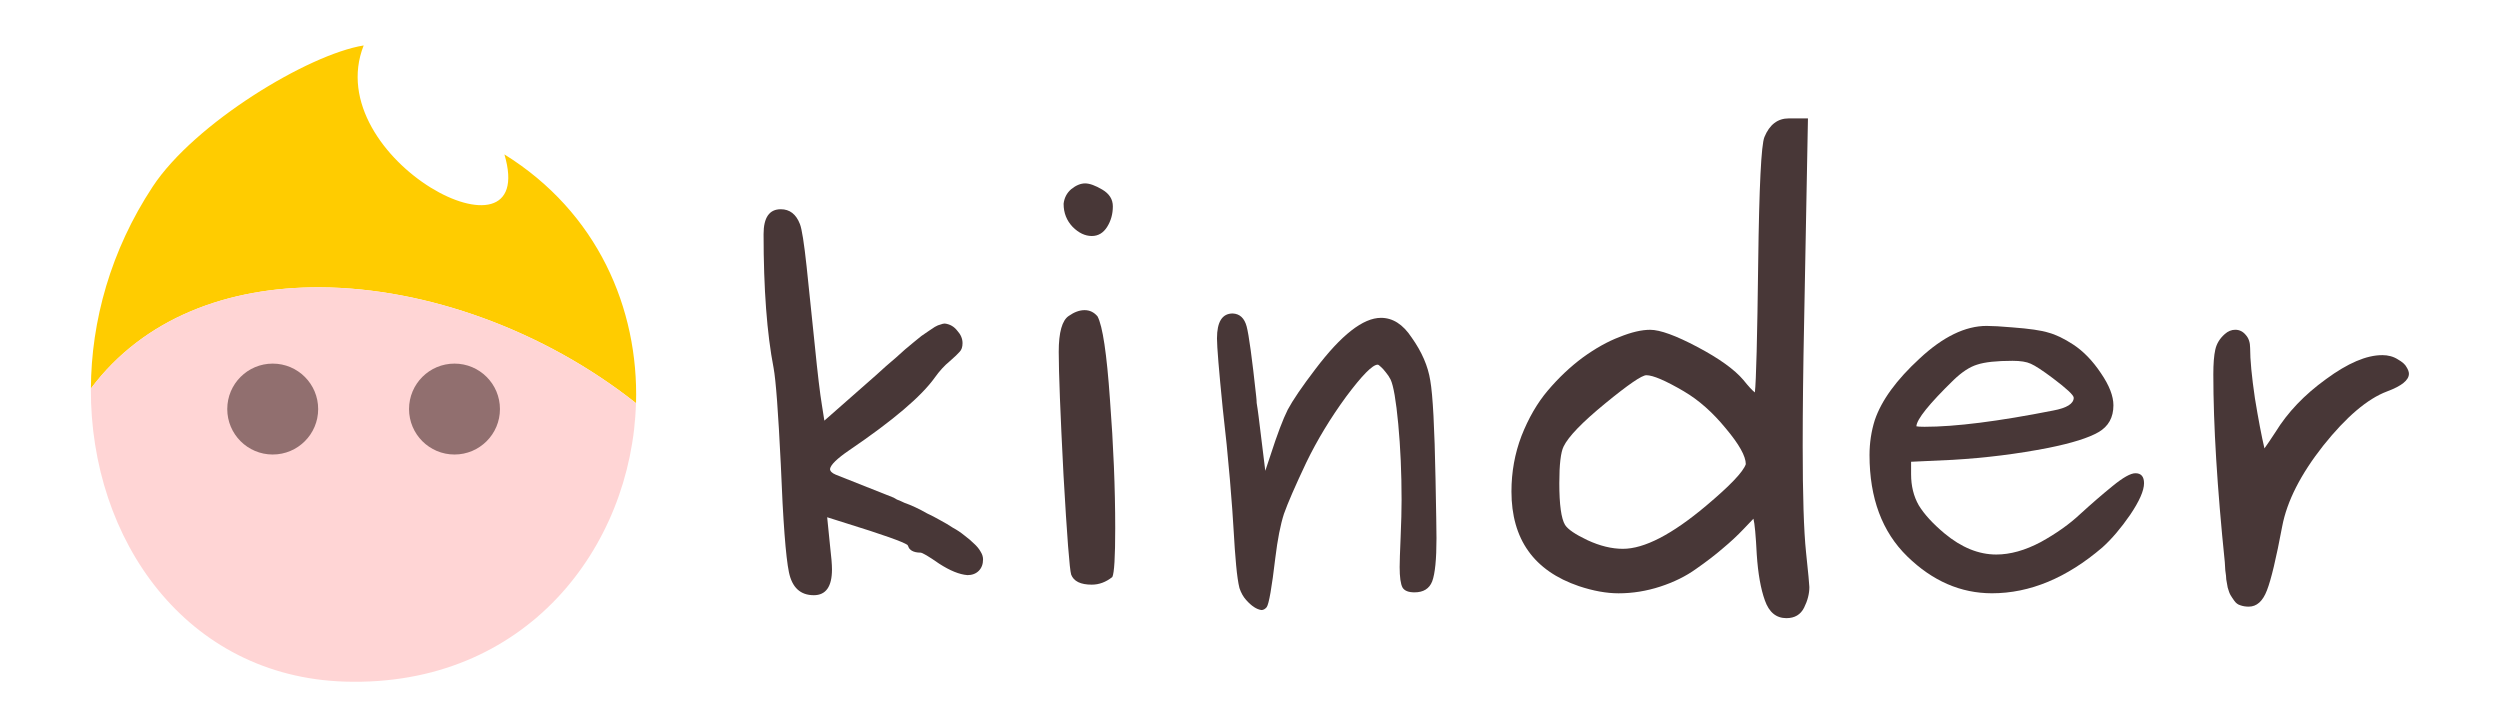
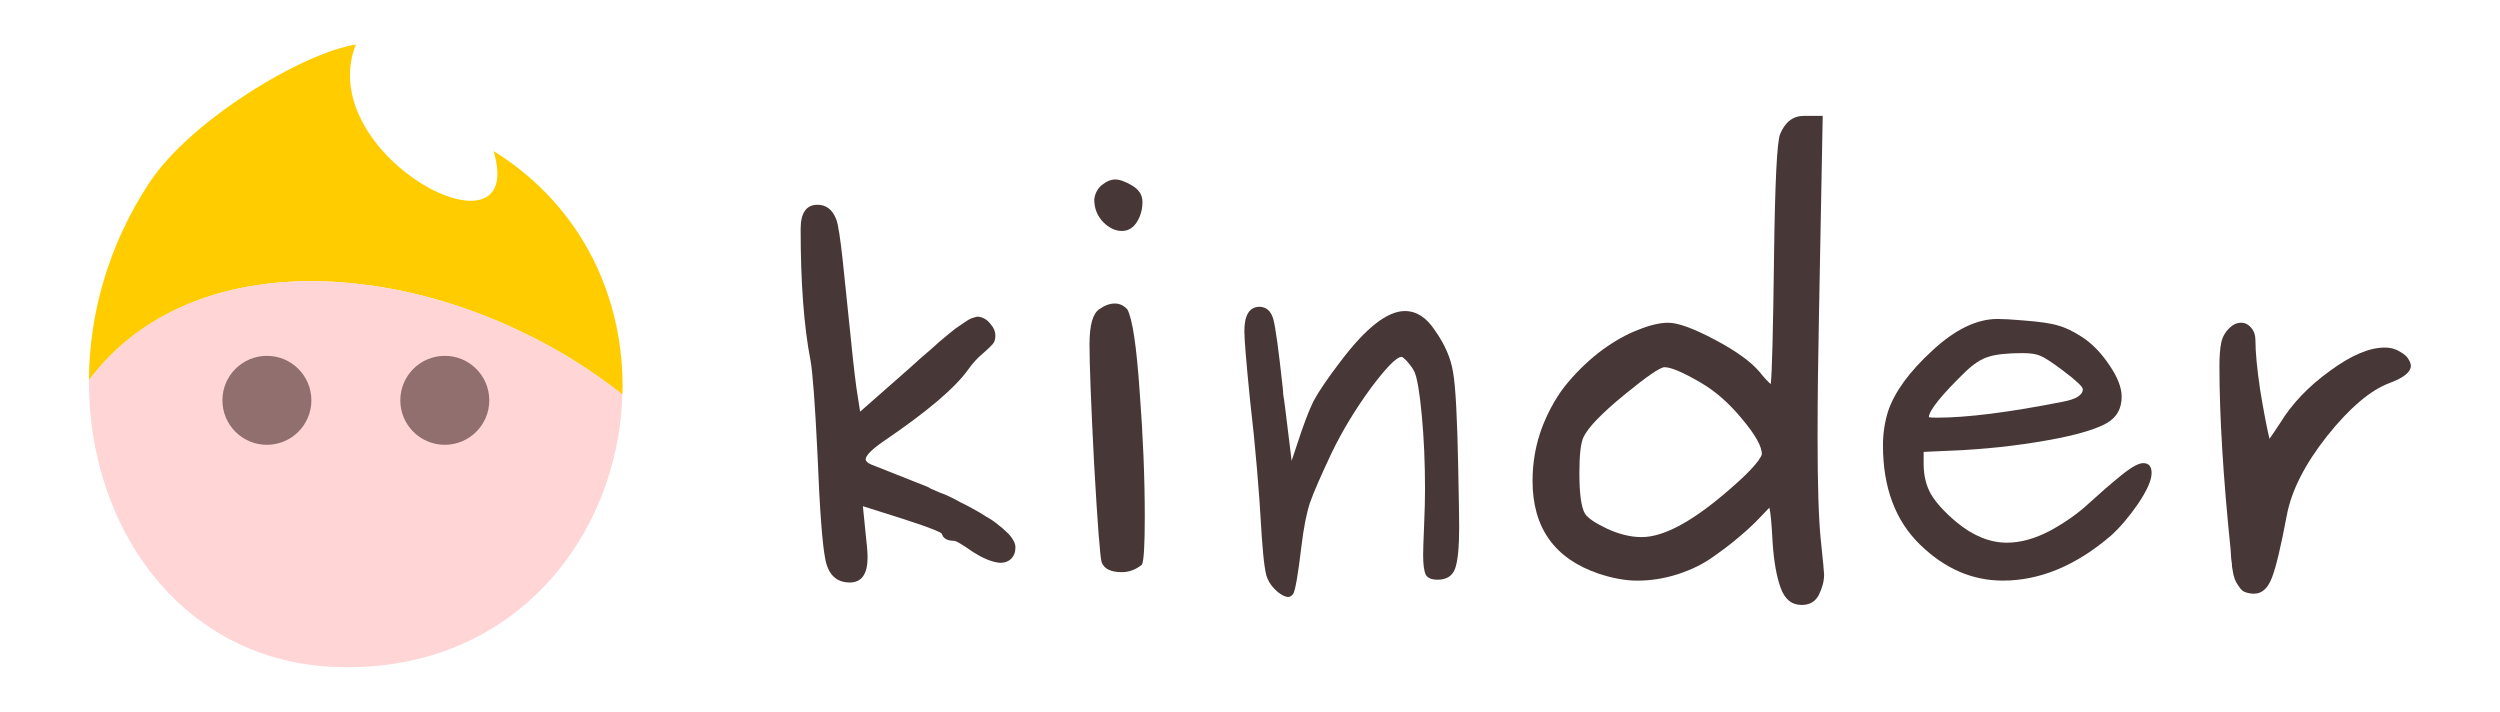
- <svg xmlns="http://www.w3.org/2000/svg" width="72.766mm" height="21.167mm" viewBox="0 0 72.766 21.167" version="1.1" id="svg4697">
+ <svg xmlns="http://www.w3.org/2000/svg" width="74.354mm" height="21.167mm" viewBox="0 0 74.354 21.167" version="1.1" id="svg4697">
  <defs id="defs4691" />
  <g id="layer1" transform="translate(-51.12128,-126.9107)">
-     <path style="fill:#ffcc00;stroke:none;stroke-width:0.336px;stroke-linecap:butt;stroke-linejoin:miter;stroke-opacity:1" d="m 61.705,128.234 c -1.605,0.258 -4.92,2.26 -6.138,4.107 -1.223,1.854 -1.791,3.911 -1.8,5.879 0.002,-0.003 0.004,-0.005 0.006,-0.008 1.54,-2.051 3.988,-2.951 6.664,-2.938 3.117,0.016 6.541,1.268 9.197,3.372 0.079,-2.753 -1.119,-5.556 -3.831,-7.241 1.032,3.487 -5.4,0.138 -4.097,-3.17 z m 7.929,10.411 c -0.011,0.381 -0.048,0.761 -0.107,1.137 0.06,-0.376 0.096,-0.756 0.107,-1.137 z m -15.867,-0.421 c -2.6e-4,0.092 0.002,0.183 0.004,0.274 -0.002,-0.091 -0.005,-0.183 -0.004,-0.274 z m 0.012,0.512 c 0.004,0.095 0.009,0.189 0.016,0.284 -0.007,-0.094 -0.012,-0.189 -0.016,-0.284 z m 0.038,0.517 c 0.015,0.153 0.033,0.305 0.054,0.456 -0.022,-0.151 -0.039,-0.303 -0.054,-0.456 z m 15.698,0.604 c -0.039,0.232 -0.086,0.462 -0.143,0.69 0.057,-0.228 0.104,-0.458 0.143,-0.69 z m -15.613,0.056 c 0.016,0.097 0.033,0.193 0.051,0.288 -0.019,-0.096 -0.035,-0.192 -0.051,-0.288 z m 0.096,0.497 c 0.032,0.144 0.066,0.288 0.104,0.429 -0.038,-0.142 -0.072,-0.285 -0.104,-0.429 z m 15.363,0.184 c -0.031,0.12 -0.064,0.24 -0.1,0.359 0.036,-0.119 0.069,-0.238 0.1,-0.359 z m -0.119,0.42 c -0.063,0.205 -0.134,0.408 -0.211,0.607 0.078,-0.2 0.148,-0.402 0.211,-0.607 z m -15.076,0.057 c 0.025,0.086 0.052,0.171 0.08,0.256 -0.028,-0.085 -0.054,-0.17 -0.08,-0.256 z m 0.15,0.462 c 0.044,0.124 0.09,0.247 0.139,0.368 -0.049,-0.121 -0.095,-0.244 -0.139,-0.368 z m 14.65,0.249 c -0.061,0.149 -0.127,0.296 -0.197,0.441 0.07,-0.145 0.135,-0.292 0.197,-0.441 z m -14.405,0.378 c 0.032,0.072 0.065,0.143 0.099,0.214 -0.033,-0.071 -0.067,-0.142 -0.099,-0.214 z m 14.096,0.29 c -0.044,0.086 -0.09,0.171 -0.137,0.255 0.047,-0.084 0.093,-0.169 0.137,-0.255 z m -13.876,0.172 c 0.03,0.06 0.06,0.12 0.092,0.178 -0.032,-0.059 -0.062,-0.119 -0.092,-0.178 z m 13.57,0.368 c -0.058,0.095 -0.118,0.189 -0.18,0.281 0.062,-0.092 0.122,-0.186 0.18,-0.281 z m -13.26,0.192 c 0.033,0.055 0.069,0.108 0.103,0.162 -0.035,-0.054 -0.07,-0.107 -0.103,-0.162 z m 12.891,0.359 c -0.202,0.276 -0.419,0.541 -0.656,0.791 0.237,-0.249 0.454,-0.515 0.656,-0.791 z m -0.656,0.791 c -0.27,0.285 -0.563,0.55 -0.877,0.793 0.315,-0.243 0.607,-0.508 0.877,-0.793 z m -11.979,-0.757 c 0.042,0.06 0.083,0.12 0.126,0.179 -0.043,-0.059 -0.085,-0.119 -0.126,-0.179 z m 0.386,0.517 c 0.033,0.04 0.067,0.078 0.101,0.117 -0.033,-0.039 -0.068,-0.077 -0.101,-0.117 z m 0.325,0.369 c 0.038,0.041 0.076,0.081 0.115,0.121 -0.039,-0.04 -0.077,-0.08 -0.115,-0.121 z m 0.406,0.406 c 0.029,0.026 0.057,0.052 0.086,0.078 -0.029,-0.026 -0.058,-0.052 -0.086,-0.078 z m 9.974,0.265 c -0.095,0.073 -0.193,0.144 -0.292,0.213 0.099,-0.069 0.197,-0.14 0.292,-0.213 z m -9.575,0.075 c 0.043,0.034 0.087,0.068 0.131,0.101 -0.044,-0.033 -0.088,-0.067 -0.131,-0.101 z m 9.234,0.172 c -0.088,0.06 -0.178,0.119 -0.269,0.176 0.091,-0.057 0.181,-0.116 0.269,-0.176 z m -8.791,0.153 c 0.027,0.018 0.052,0.037 0.079,0.055 -0.027,-0.018 -0.052,-0.037 -0.079,-0.055 z m 8.456,0.065 c -0.108,0.066 -0.217,0.13 -0.329,0.191 0.112,-0.061 0.221,-0.125 0.329,-0.191 z m -0.329,0.191 c -0.118,0.064 -0.238,0.125 -0.361,0.183 0.122,-0.058 0.243,-0.119 0.361,-0.183 z m -7.65,0.041 c 0.044,0.025 0.088,0.048 0.132,0.072 -0.044,-0.024 -0.089,-0.047 -0.132,-0.072 z m 7.26,0.157 c -0.106,0.05 -0.213,0.098 -0.322,0.143 0.109,-0.045 0.217,-0.093 0.322,-0.143 z m -6.784,0.087 c 0.035,0.016 0.069,0.033 0.104,0.049 -0.035,-0.016 -0.069,-0.033 -0.104,-0.049 z m 6.37,0.092 c -0.092,0.037 -0.185,0.072 -0.279,0.106 0.094,-0.034 0.187,-0.069 0.279,-0.106 z m -5.817,0.139 c 0.04,0.015 0.082,0.028 0.122,0.042 -0.041,-0.014 -0.082,-0.028 -0.122,-0.042 z m 5.432,0.004 c -0.094,0.032 -0.189,0.063 -0.285,0.091 0.096,-0.029 0.191,-0.059 0.285,-0.091 z m -0.39,0.123 c -0.12,0.034 -0.241,0.066 -0.364,0.095 0.123,-0.029 0.245,-0.06 0.364,-0.095 z m -4.551,0.032 c 0.048,0.014 0.096,0.028 0.144,0.041 -0.049,-0.013 -0.096,-0.027 -0.144,-0.041 z m 4.158,0.07 c -0.132,0.031 -0.267,0.058 -0.403,0.083 0.136,-0.025 0.27,-0.052 0.403,-0.083 z m -3.526,0.083 c 0.032,0.006 0.064,0.01 0.096,0.016 -0.032,-0.006 -0.065,-0.01 -0.096,-0.016 z m 3.001,0.02 c -0.097,0.016 -0.194,0.031 -0.292,0.044 0.099,-0.013 0.196,-0.028 0.292,-0.044 z m -2.464,0.061 c 0.046,0.005 0.092,0.011 0.138,0.015 -0.046,-0.005 -0.092,-0.01 -0.138,-0.015 z m 2.009,0.001 c -0.088,0.01 -0.177,0.019 -0.267,0.026 0.09,-0.007 0.179,-0.016 0.267,-0.026 z m -0.432,0.038 c -0.095,0.006 -0.191,0.01 -0.287,0.013 0.096,-0.003 0.192,-0.007 0.287,-0.013 z m -0.891,0.015 c 0.151,0.005 0.299,0.005 0.446,0.003 -0.147,0.002 -0.295,0.002 -0.446,-0.003 z" id="path26" />
+     <path style="fill:#ffcc00;stroke:none;stroke-width:1.271px;stroke-linecap:butt;stroke-linejoin:miter;stroke-opacity:1" d="m 40,5 c -6.067,0.974 -18.593,8.543 -23.199,15.521 -4.624,7.006 -6.77,14.783 -6.803,22.219 l 0.021,-0.031 c 0.728,-0.969 1.51,-1.87 2.34,-2.705 1.66,-1.67 3.513,-3.075 5.521,-4.229 0.503,-0.289 1.014,-0.561 1.535,-0.818 1.562,-0.772 3.205,-1.405 4.912,-1.904 1.138,-0.333 2.304,-0.608 3.494,-0.824 2.38,-0.433 4.855,-0.636 7.383,-0.623 h 0.002 c 0.736,0.004 1.477,0.027 2.221,0.066 6.54e-4,3.5e-5 0.001,-3.5e-5 0.002,0 0.057,0.003 0.115,0.01 0.172,0.014 1.34,0.077 2.692,0.212 4.049,0.402 0.093,0.013 0.185,0.022 0.277,0.035 6.43e-4,9.4e-5 0.001,-9.4e-5 0.002,0 0.754,0.11 1.51,0.237 2.266,0.381 6.34e-4,1.21e-4 0.001,-1.2e-4 0.002,0 0.756,0.144 1.511,0.305 2.268,0.482 6.23e-4,1.46e-4 0.001,-1.46e-4 0.002,0 0.756,0.177 1.511,0.372 2.266,0.582 0.001,3.39e-4 0.003,-3.39e-4 0.004,0 0.754,0.21 1.506,0.436 2.256,0.678 0.752,0.242 1.5,0.498 2.246,0.771 5.8e-4,2.13e-4 0.001,-2.12e-4 0.002,0 0.745,0.273 1.486,0.562 2.223,0.865 5.62e-4,2.32e-4 0.001,-2.31e-4 0.002,0 0.737,0.303 1.47,0.622 2.197,0.955 0.377,0.173 0.749,0.36 1.123,0.541 0.348,0.168 0.698,0.329 1.043,0.504 5.24e-4,2.66e-4 0.001,-2.65e-4 0.002,0 0.715,0.362 1.423,0.738 2.125,1.129 5.03e-4,2.8e-4 0.001,-2.8e-4 0.002,0 0.702,0.39 1.396,0.797 2.082,1.215 4.81e-4,2.93e-4 0.002,-2.92e-4 0.002,0 0.686,0.418 1.363,0.85 2.031,1.295 4.57e-4,3.05e-4 0.002,-3.04e-4 0.002,0 0.668,0.445 1.328,0.904 1.977,1.375 4.32e-4,3.14e-4 0.002,-3.14e-4 0.002,0 0.649,0.471 1.285,0.956 1.912,1.453 4.06e-4,3.22e-4 0.004,-3.21e-4 0.004,0 C 70.268,33.945 65.739,23.352 55.488,16.982 59.39,30.163 35.078,17.505 40.002,5 Z" id="path26" transform="matrix(0.2645833,0,0,0.2645833,51.12128,126.9107)" />
    <path style="fill:#ffd5d5;stroke:none;stroke-width:0.336px;stroke-linecap:butt;stroke-linejoin:miter;stroke-opacity:1" d="m 60.436,135.273 c -2.676,-0.014 -5.124,0.887 -6.664,2.938 -0.002,0.003 -0.004,0.006 -0.006,0.009 -0.019,4.423 2.794,8.387 7.39,8.53 5.267,0.164 8.356,-3.912 8.476,-8.105 -2.656,-2.104 -6.08,-3.356 -9.197,-3.372 z" id="path28" />
    <ellipse style="fill:#916f6f;stroke:none;stroke-width:0.37" id="path33" cx="59.059" cy="138.817" rx="1.323" ry="1.323" />
    <ellipse cy="138.817" cx="64.35" id="circle35" style="fill:#916f6f;stroke:none;stroke-width:0.37" rx="1.323" ry="1.323" />
-     <g transform="translate(19.37127,-17.16012)" aria-label="kinder" style="font-style:normal;font-variant:normal;font-weight:normal;font-stretch:normal;font-size:17.762px;line-height:1.25;font-family:'Frutiger LT Std';-inkscape-font-specification:'Frutiger LT Std';letter-spacing:0px;word-spacing:0px;fill:#483737;fill-opacity:1;stroke:none;stroke-width:0.444" id="text67">
+     <g transform="translate(20.95877,-17.16012)" aria-label="kinder" style="font-style:normal;font-variant:normal;font-weight:normal;font-stretch:normal;font-size:17.762px;line-height:1.25;font-family:'Frutiger LT Std';-inkscape-font-specification:'Frutiger LT Std';letter-spacing:0px;word-spacing:0px;fill:#483737;fill-opacity:1;stroke:none;stroke-width:0.444" id="text67">
      <path d="m 59.905,160.81 q -0.348,-0.028 -0.821,-0.334 -0.459,-0.32 -0.543,-0.32 -0.153,0 -0.251,-0.056 -0.084,-0.056 -0.097,-0.111 l -0.028,-0.056 q -0.195,-0.139 -1.81,-0.64 l -0.529,-0.167 0.084,0.835 q 0.056,0.473 0.056,0.682 0,0.752 -0.529,0.752 -0.585,0 -0.724,-0.668 -0.139,-0.668 -0.237,-3.146 -0.111,-2.269 -0.209,-2.798 -0.292,-1.503 -0.292,-3.898 0,-0.724 0.501,-0.724 0.39,0 0.557,0.432 0.084,0.209 0.195,1.239 0.111,1.03 0.237,2.283 0.125,1.253 0.209,1.754 l 0.07,0.445 1.503,-1.322 q 0.111,-0.097 0.292,-0.264 0.195,-0.167 0.292,-0.251 0.111,-0.097 0.264,-0.237 0.167,-0.139 0.251,-0.209 0.097,-0.084 0.223,-0.181 0.139,-0.097 0.223,-0.153 0.084,-0.056 0.167,-0.111 0.097,-0.056 0.167,-0.07 0.07,-0.028 0.125,-0.028 0.223,0.028 0.362,0.209 0.153,0.167 0.153,0.362 0,0.167 -0.084,0.251 -0.07,0.084 -0.292,0.278 -0.223,0.181 -0.432,0.473 -0.585,0.821 -2.492,2.116 -0.529,0.362 -0.557,0.543 0,0.097 0.167,0.167 l 1.684,0.668 0.097,0.056 q 0.111,0.042 0.223,0.097 0.125,0.042 0.306,0.125 0.181,0.084 0.348,0.181 0.181,0.084 0.376,0.195 0.209,0.111 0.376,0.223 0.181,0.097 0.334,0.223 0.167,0.125 0.278,0.237 0.125,0.111 0.195,0.237 0.07,0.111 0.07,0.223 0,0.209 -0.125,0.334 -0.125,0.125 -0.334,0.125 z" style="font-style:normal;font-variant:normal;font-weight:bold;font-stretch:normal;font-size:13.92px;font-family:Purisa;-inkscape-font-specification:'Purisa, Bold';font-variant-ligatures:normal;font-variant-caps:normal;font-variant-numeric:normal;font-feature-settings:normal;text-align:start;writing-mode:lr-tb;text-anchor:start;fill:#483737;stroke-width:0.444" id="path4658" />
      <path d="m 62.86,153.265 q 0.237,-0.167 0.459,-0.167 0.223,0 0.376,0.181 0.223,0.418 0.362,2.422 0.153,2.004 0.153,3.744 0,1.253 -0.084,1.42 -0.278,0.223 -0.599,0.223 -0.487,0 -0.599,-0.292 -0.07,-0.223 -0.223,-2.895 -0.139,-2.687 -0.139,-3.591 0,-0.849 0.292,-1.044 z m -0.153,-3.257 q 0.028,-0.264 0.223,-0.432 0.209,-0.167 0.404,-0.167 0.195,0 0.501,0.181 0.306,0.181 0.306,0.487 0,0.334 -0.167,0.599 -0.167,0.264 -0.445,0.264 -0.292,0 -0.557,-0.264 -0.264,-0.278 -0.264,-0.668 z" style="font-style:normal;font-variant:normal;font-weight:bold;font-stretch:normal;font-size:13.92px;font-family:Purisa;-inkscape-font-specification:'Purisa, Bold';font-variant-ligatures:normal;font-variant-caps:normal;font-variant-numeric:normal;font-feature-settings:normal;text-align:start;writing-mode:lr-tb;text-anchor:start;fill:#483737;stroke-width:0.444" id="path4660" />
      <path d="m 67.172,153.919 q 0,-0.724 0.459,-0.724 0.306,0.014 0.404,0.376 0.097,0.362 0.278,2.032 0.014,0.125 0.014,0.195 0.014,0.07 0.028,0.181 0.014,0.111 0.028,0.209 l 0.195,1.587 0.153,-0.459 q 0.292,-0.905 0.501,-1.322 0.223,-0.418 0.807,-1.183 1.127,-1.489 1.907,-1.489 0.515,0 0.891,0.571 0.445,0.626 0.543,1.253 0.111,0.626 0.153,2.867 0.028,1.42 0.028,1.726 0,0.919 -0.125,1.253 -0.125,0.32 -0.515,0.32 -0.264,0 -0.348,-0.139 -0.084,-0.153 -0.084,-0.599 0,-0.209 0.028,-0.863 0.028,-0.654 0.028,-1.086 0,-1.183 -0.097,-2.213 -0.097,-1.03 -0.223,-1.295 -0.056,-0.111 -0.139,-0.209 -0.084,-0.111 -0.153,-0.167 -0.056,-0.056 -0.084,-0.056 -0.223,0 -0.919,0.933 -0.682,0.933 -1.155,1.907 -0.487,1.03 -0.654,1.503 -0.153,0.473 -0.251,1.281 -0.153,1.295 -0.251,1.434 -0.07,0.084 -0.153,0.084 -0.209,-0.028 -0.445,-0.292 -0.125,-0.139 -0.195,-0.348 -0.056,-0.223 -0.097,-0.668 -0.042,-0.459 -0.07,-0.974 -0.028,-0.529 -0.111,-1.517 -0.084,-1.002 -0.209,-2.074 -0.167,-1.67 -0.167,-2.032 z" style="font-style:normal;font-variant:normal;font-weight:bold;font-stretch:normal;font-size:13.92px;font-family:Purisa;-inkscape-font-specification:'Purisa, Bold';font-variant-ligatures:normal;font-variant-caps:normal;font-variant-numeric:normal;font-feature-settings:normal;text-align:start;writing-mode:lr-tb;text-anchor:start;fill:#483737;stroke-width:0.444" id="path4662" />
      <path d="m 80.769,155.465 q -0.807,-0.473 -1.1,-0.473 -0.195,0 -1.197,0.821 -1.002,0.821 -1.211,1.253 -0.125,0.251 -0.125,1.072 0,0.933 0.167,1.211 0.125,0.195 0.654,0.445 0.543,0.251 1.03,0.251 0.933,0 2.422,-1.253 1.044,-0.877 1.155,-1.211 0,-0.348 -0.585,-1.044 -0.571,-0.696 -1.211,-1.072 z m 2.018,3.703 q -0.014,0.014 -0.292,0.306 -0.264,0.278 -0.599,0.557 -0.32,0.278 -0.78,0.599 -0.445,0.32 -1.044,0.515 -0.599,0.195 -1.211,0.195 -0.529,0 -1.155,-0.209 -1.963,-0.668 -1.963,-2.756 0,-0.849 0.292,-1.615 0.306,-0.779 0.766,-1.322 0.473,-0.557 1.016,-0.96 0.557,-0.404 1.072,-0.599 0.515,-0.209 0.891,-0.209 0.432,0 1.378,0.501 0.947,0.501 1.336,0.96 0.223,0.278 0.334,0.362 0.056,-0.487 0.097,-3.786 0.042,-3.313 0.181,-3.647 0.223,-0.543 0.71,-0.543 h 0.557 l -0.111,5.902 q -0.042,2.032 -0.042,3.633 0,2.158 0.097,3.09 0.097,0.919 0.097,1.016 0,0.292 -0.153,0.599 -0.153,0.306 -0.515,0.306 -0.445,0 -0.626,-0.515 -0.181,-0.501 -0.237,-1.336 -0.042,-0.835 -0.097,-1.044 z" style="font-style:normal;font-variant:normal;font-weight:bold;font-stretch:normal;font-size:13.92px;font-family:Purisa;-inkscape-font-specification:'Purisa, Bold';font-variant-ligatures:normal;font-variant-caps:normal;font-variant-numeric:normal;font-feature-settings:normal;text-align:start;writing-mode:lr-tb;text-anchor:start;fill:#483737;stroke-width:0.444" id="path4664" />
      <path d="m 92.108,155.646 q 0,-0.111 -0.612,-0.571 -0.445,-0.334 -0.64,-0.418 -0.181,-0.084 -0.529,-0.084 -0.696,0 -1.03,0.111 -0.32,0.097 -0.682,0.445 -1.072,1.044 -1.086,1.35 0.056,0.014 0.237,0.014 1.35,0 3.744,-0.473 0.599,-0.111 0.599,-0.376 z m 1.796,2.199 q 0.251,0 0.251,0.292 0,0.32 -0.404,0.919 -0.404,0.585 -0.807,0.947 -1.559,1.336 -3.215,1.336 -1.364,0 -2.464,-1.072 -1.1,-1.072 -1.1,-2.951 0,-0.529 0.153,-1.016 0.292,-0.863 1.308,-1.796 1.016,-0.947 1.949,-0.947 0.251,0 0.738,0.042 0.752,0.056 1.058,0.153 0.32,0.084 0.724,0.348 0.445,0.292 0.807,0.835 0.362,0.529 0.362,0.933 0,0.529 -0.432,0.78 -0.432,0.251 -1.462,0.459 -1.35,0.264 -2.784,0.348 l -1.211,0.056 v 0.362 q 0,0.515 0.223,0.905 0.237,0.39 0.752,0.821 0.738,0.612 1.503,0.612 0.612,0 1.295,-0.362 0.682,-0.376 1.155,-0.821 0.487,-0.445 0.933,-0.807 0.459,-0.376 0.668,-0.376 z" style="font-style:normal;font-variant:normal;font-weight:bold;font-stretch:normal;font-size:13.92px;font-family:Purisa;-inkscape-font-specification:'Purisa, Bold';font-variant-ligatures:normal;font-variant-caps:normal;font-variant-numeric:normal;font-feature-settings:normal;text-align:start;writing-mode:lr-tb;text-anchor:start;fill:#483737;stroke-width:0.444" id="path4666" />
      <path d="m 101.085,154.407 q 0.264,0 0.459,0.125 0.195,0.111 0.251,0.223 0.07,0.111 0.07,0.195 0,0.278 -0.64,0.515 -0.849,0.32 -1.851,1.573 -0.988,1.253 -1.197,2.352 -0.264,1.406 -0.445,1.865 -0.181,0.473 -0.529,0.473 -0.139,0 -0.251,-0.042 -0.097,-0.028 -0.167,-0.125 -0.07,-0.097 -0.111,-0.167 -0.042,-0.07 -0.084,-0.223 -0.028,-0.167 -0.042,-0.237 0,-0.084 -0.028,-0.264 -0.014,-0.195 -0.014,-0.237 -0.334,-3.257 -0.334,-5.47 0,-0.459 0.056,-0.71 0.056,-0.264 0.278,-0.459 0.139,-0.125 0.306,-0.125 0.181,0 0.306,0.153 0.125,0.139 0.125,0.376 0,0.515 0.139,1.462 0.153,0.933 0.278,1.462 0.111,-0.153 0.32,-0.473 0.529,-0.863 1.475,-1.545 0.947,-0.696 1.629,-0.696 z" style="font-style:normal;font-variant:normal;font-weight:bold;font-stretch:normal;font-size:13.92px;font-family:Purisa;-inkscape-font-specification:'Purisa, Bold';font-variant-ligatures:normal;font-variant-caps:normal;font-variant-numeric:normal;font-feature-settings:normal;text-align:start;writing-mode:lr-tb;text-anchor:start;fill:#483737;stroke-width:0.444" id="path4668" />
    </g>
  </g>
</svg>
